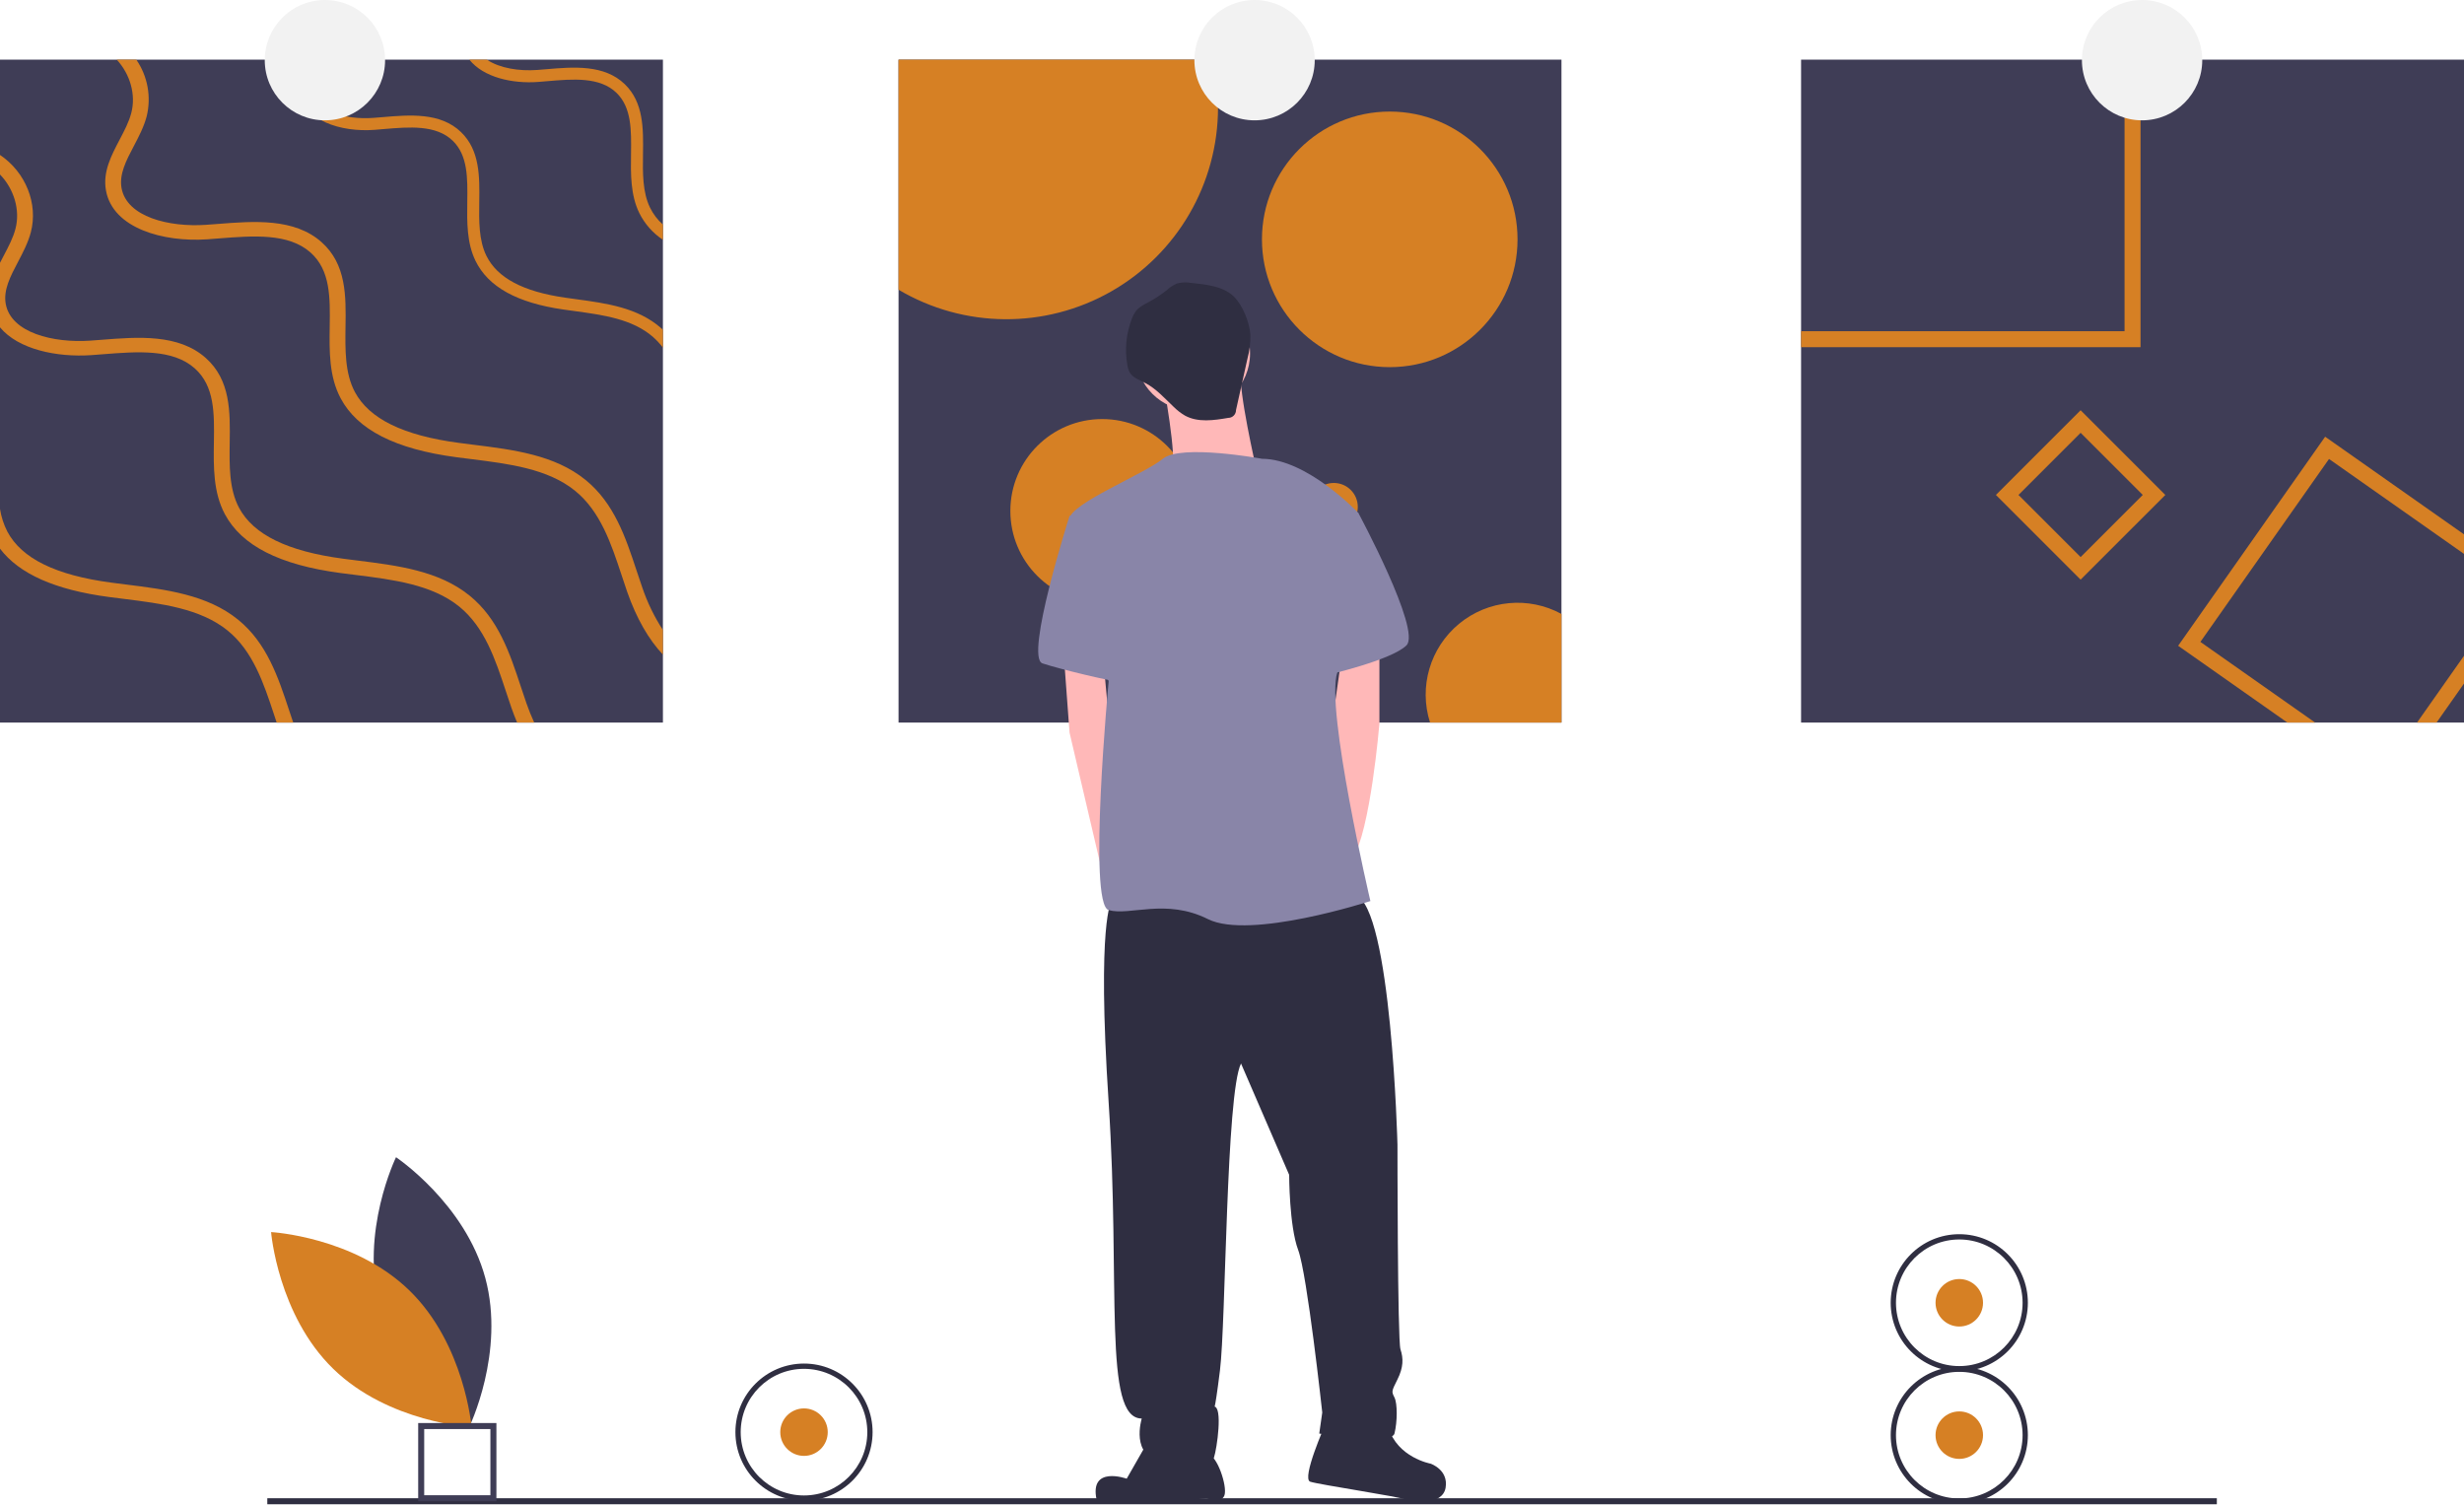
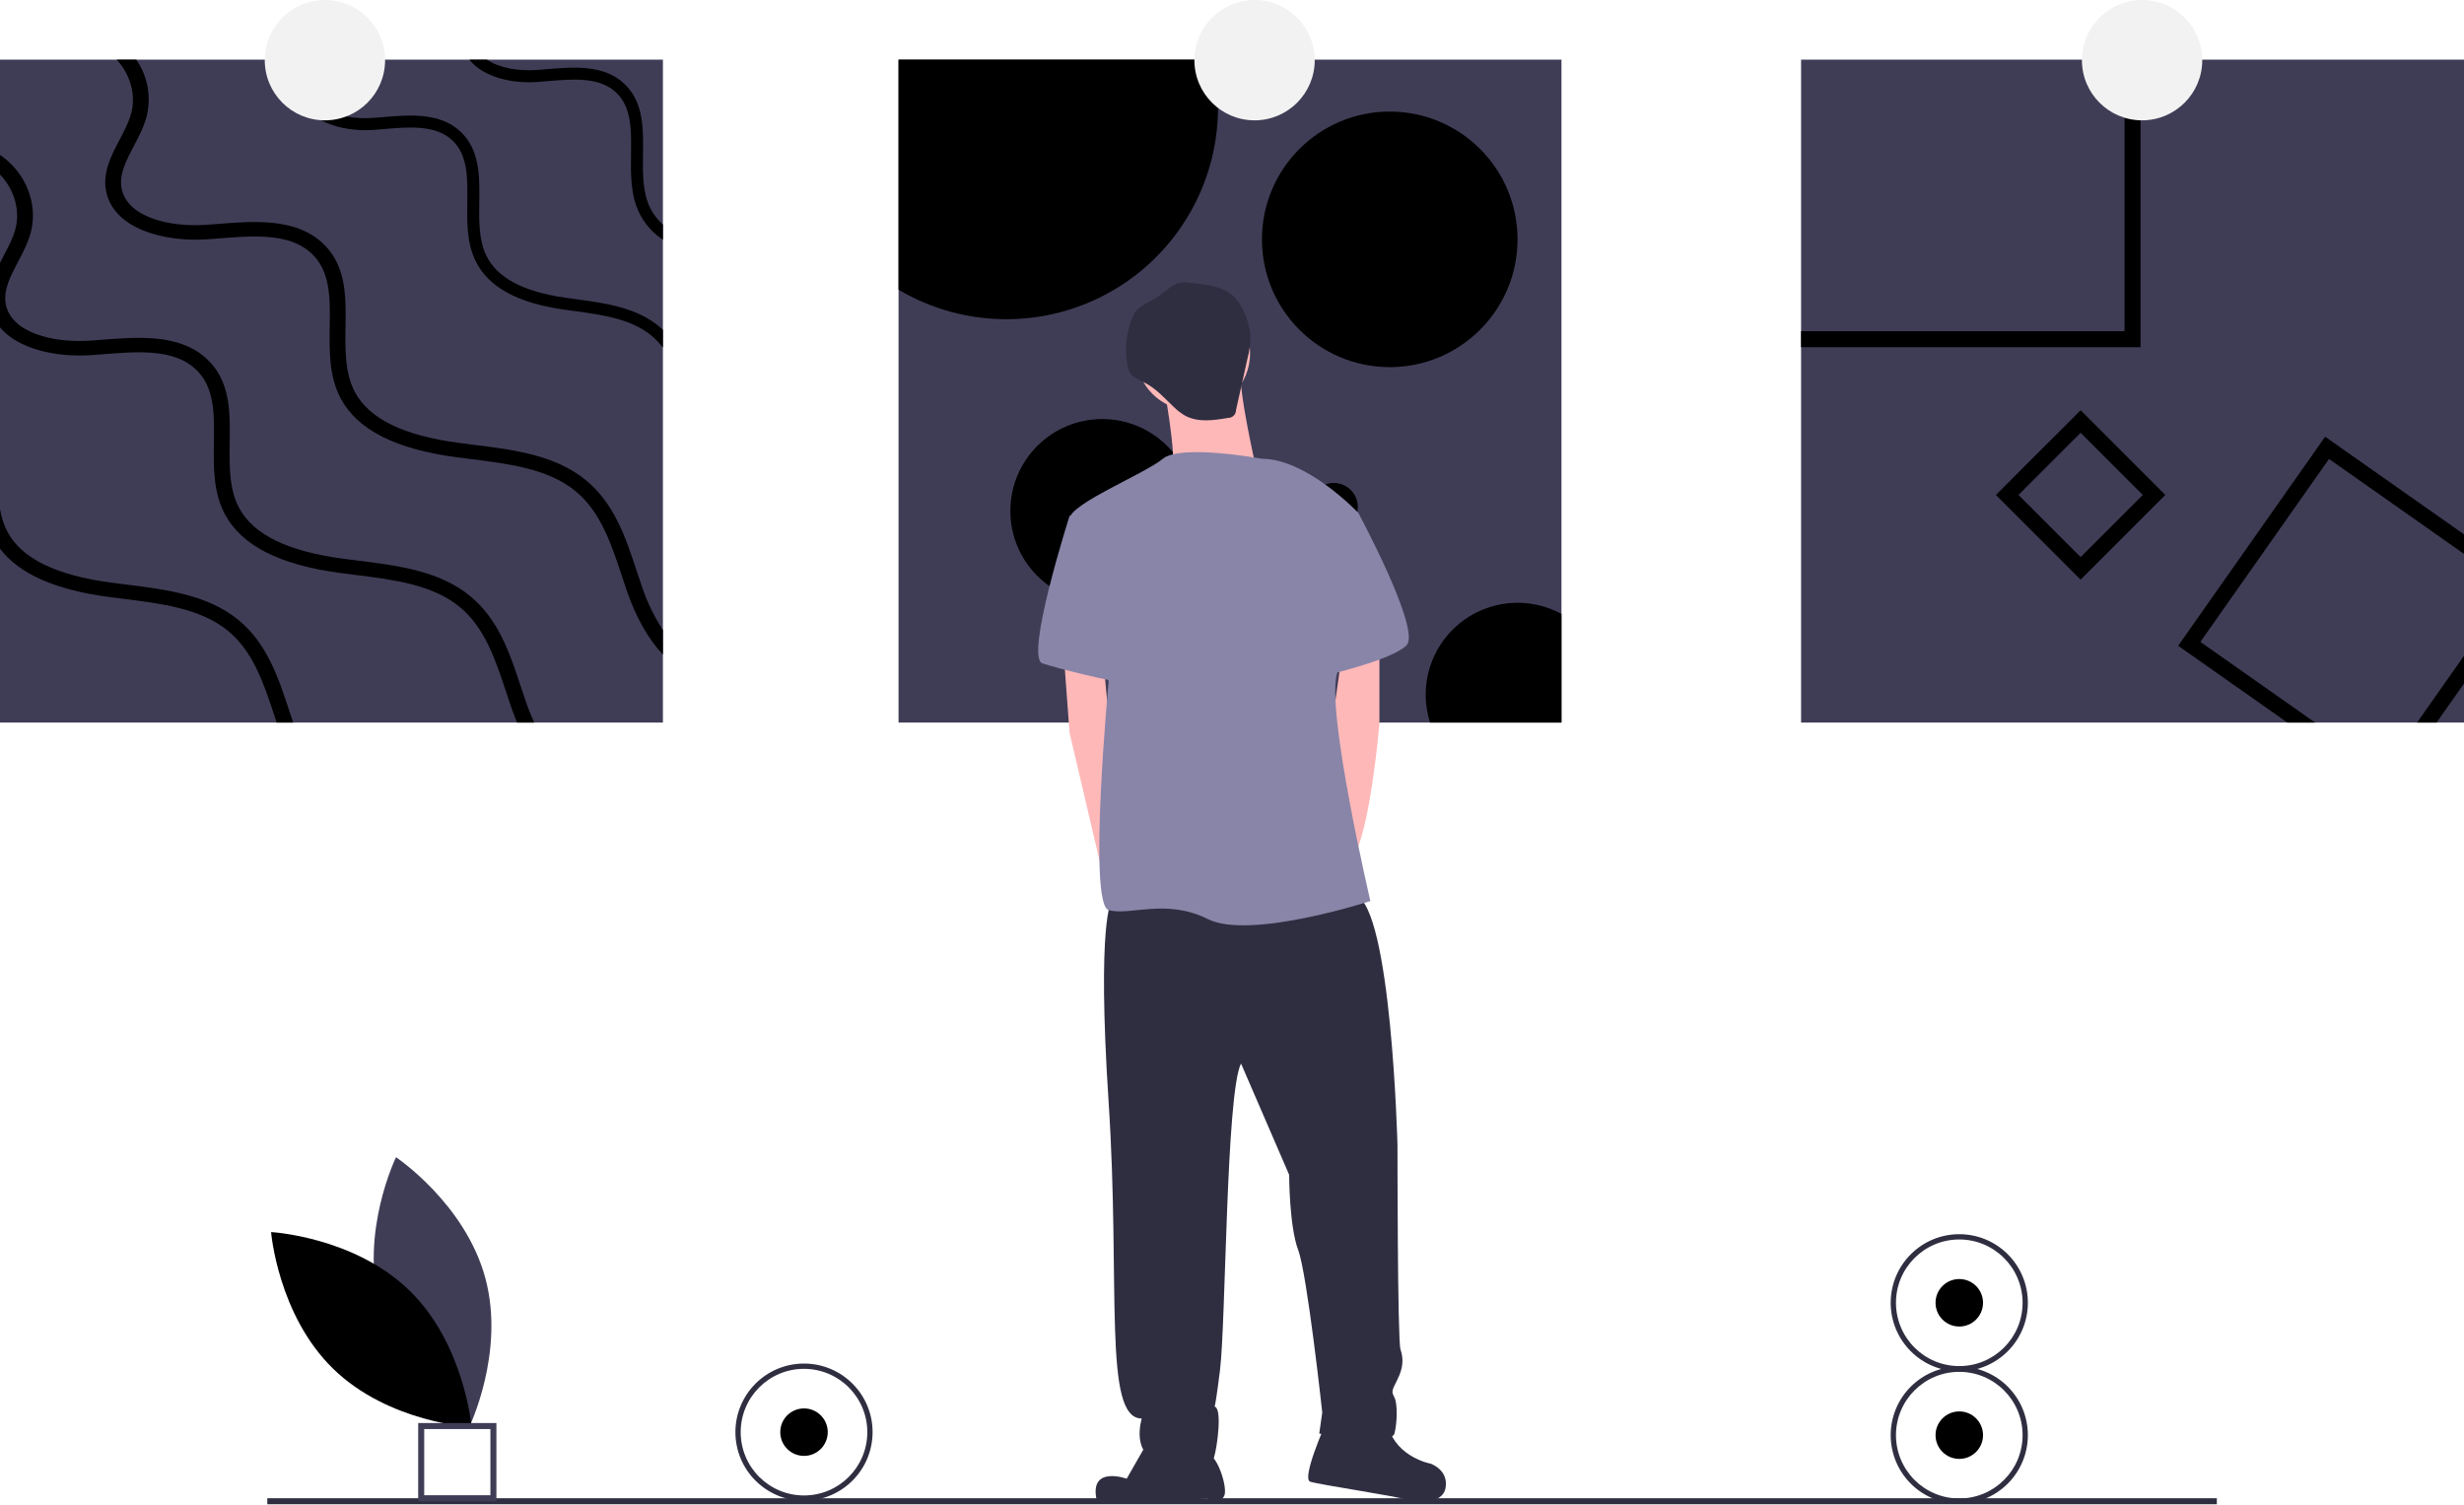
<svg xmlns="http://www.w3.org/2000/svg" id="a97f4f18-b594-445c-bff7-5523e3bdff5d" data-name="Layer 1" width="1046" height="638.584" viewBox="0 0 1046 638.584">
  <path d="M238.231,685.353c8.565,31.662,37.903,51.271,37.903,51.271s15.451-31.725,6.886-63.387-37.903-51.271-37.903-51.271S229.666,653.692,238.231,685.353Z" transform="translate(-77 -130.7082)" fill="#3f3d56" />
-   <path d="M250.817,678.549c23.503,22.879,26.374,58.049,26.374,58.049s-35.235-1.924-58.738-24.803-26.374-58.049-26.374-58.049S227.314,655.67,250.817,678.549Z" transform="translate(-77 -130.7082)" fill="#d68024" />
+   <path d="M250.817,678.549c23.503,22.879,26.374,58.049,26.374,58.049s-35.235-1.924-58.738-24.803-26.374-58.049-26.374-58.049S227.314,655.67,250.817,678.549Z" transform="translate(-77 -130.7082)" class="illustrationPrimary" />
  <rect x="113.474" y="636.029" width="827.604" height="2.554" fill="#2f2e41" />
  <path d="M287.733,768.015H254.526V734.808H287.733Zm-30.652-2.554h28.098V737.363H257.081Z" transform="translate(-77 -130.7082)" fill="#3f3d56" />
  <rect y="25.322" width="281.42" height="281.42" fill="#3f3d56" />
-   <path d="M358.42,226.046V232.505a29.205,29.205,0,0,1-10.036-11.376c-3.747-7.663-3.628-16.495-3.509-25.04.136-10.155.271-19.733-6.171-25.972-7.086-6.849-18.428-5.883-29.396-4.95-1.288.102-2.577.22-3.848.322-11.002.831-23.26-1.95-29.21-9.46H283.674c5.442,3.662,13.766,4.95,21.412,4.374,1.238-.085,2.509-.203,3.781-.305,11.545-.983,24.633-2.102,33.363,6.357,8.036,7.764,7.883,18.92,7.731,29.702-.119,7.951-.22,16.156,3.001,22.734A23.25,23.25,0,0,0,358.42,226.046Z" transform="translate(-77 -130.7082)" fill="#d68024" />
-   <path d="M358.42,270.717v7.561a32.155,32.155,0,0,0-4.137-4.459c-8.748-7.714-21.31-9.409-33.448-11.07-1.577-.204-3.119-.424-4.662-.644-19.683-2.831-31.889-9.595-37.297-20.632-3.747-7.663-3.628-16.495-3.509-25.04.136-10.155.271-19.733-6.171-25.972-7.086-6.849-18.428-5.883-29.396-4.95-1.288.102-2.577.22-3.848.322-14.139,1.068-30.363-3.831-32.584-17.072-.763-4.543.373-8.714,2.051-12.732h5.561c-1.865,4.035-3.255,7.934-2.594,11.884,1.678,10.104,15.275,13.732,27.193,12.833,1.238-.085,2.509-.203,3.781-.305,11.545-.983,24.633-2.102,33.363,6.357,8.036,7.764,7.883,18.92,7.731,29.702-.119,7.951-.22,16.156,3.001,22.734,4.611,9.426,15.546,15.258,33.448,17.835,1.526.22,3.068.441,4.611.644,12.884,1.746,26.226,3.56,36.144,12.291Q358.038,270.336,358.42,270.717Z" transform="translate(-77 -130.7082)" fill="#d68024" />
-   <path d="M358.42,398.17v10.443c-6.12-6.51-11.24-15.444-15.156-26.616-.831-2.373-1.628-4.798-2.424-7.222-4.391-13.274-8.934-26.989-19.75-35.754-11.562-9.358-28.125-11.426-44.146-13.427-2.051-.254-4.103-.509-6.137-.78-25.972-3.442-42.06-11.63-49.198-25.023-4.95-9.307-4.798-20.021-4.645-30.38.186-12.308.373-23.938-8.137-31.499-9.341-8.307-24.311-7.137-38.772-6.001-1.712.136-3.408.271-5.069.39-18.665,1.288-40.077-4.645-42.993-20.7-1.441-7.866,2.238-14.834,5.781-21.581,2.034-3.865,3.967-7.544,4.95-11.325,2.068-7.781-.492-16.546-6.171-22.666h8.307a29.869,29.869,0,0,1,4.391,24.124c-1.17,4.425-3.34,8.561-5.442,12.562-3.238,6.137-6.273,11.935-5.205,17.868,2.238,12.24,20.157,16.648,35.873,15.563,1.644-.119,3.323-.254,5.001-.373,15.224-1.204,32.482-2.543,44.01,7.714,10.596,9.409,10.392,22.937,10.189,36.008-.136,9.646-.288,19.598,3.95,27.583,6.086,11.409,20.53,18.496,44.146,21.632,2.0.271,4.035.526,6.069.78,17.021,2.119,34.601,4.306,47.672,14.902,12.257,9.935,17.089,24.497,21.734,38.585.797,2.407,1.594,4.781,2.407,7.137A80.351,80.351,0,0,0,358.42,398.17Z" transform="translate(-77 -130.7082)" fill="#d68024" />
-   <path d="M77,269.666c7.731,9.358,24.124,12.816,38.822,11.799,1.661-.119,3.357-.254,5.069-.39,14.461-1.136,29.43-2.306,38.772,6.001,8.51,7.561,8.324,19.191,8.137,31.499-.153,10.358-.305,21.073,4.645,30.38,7.137,13.393,23.226,21.581,49.198,25.023,2.034.271,4.086.526,6.137.78,16.021,2,32.584,4.069,44.146,13.427,10.816,8.765,15.359,22.48,19.75,35.754.797,2.424,1.594,4.849,2.424,7.222.763,2.187,1.577,4.272,2.424,6.29h7.256c-1.271-2.763-2.356-5.527-3.289-8.171-.814-2.356-1.611-4.73-2.407-7.137-4.645-14.088-9.477-28.651-21.734-38.585-13.071-10.596-30.651-12.783-47.672-14.902-2.034-.254-4.069-.509-6.069-.78-23.616-3.136-38.059-10.223-44.146-21.632-4.238-7.985-4.086-17.936-3.95-27.583.203-13.071.407-26.599-10.189-36.008-11.528-10.257-28.786-8.917-44.01-7.714-1.678.119-3.357.254-5.001.373-15.715,1.085-33.635-3.323-35.873-15.563-1.068-5.934,1.967-11.731,5.205-17.868,2.102-4.001,4.272-8.137,5.442-12.562,3.187-12.104-2.187-25.514-13.088-32.838v8.307c5.95,6.137,8.663,15.105,6.561,23.073-.983,3.781-2.916,7.459-4.95,11.325-.542,1.034-1.085,2.051-1.611,3.102Z" transform="translate(-77 -130.7082)" fill="#d68024" />
-   <path d="M201.486,437.45h-7.035c-.373-1.102-.729-2.221-1.102-3.34-4.391-13.274-8.934-26.989-19.75-35.754-11.562-9.358-28.125-11.426-44.146-13.427-2.051-.254-4.103-.509-6.137-.78C100.395,381.115,85.154,374.368,77,363.62V346.751a31.994,31.994,0,0,0,3.136,9.663c6.086,11.409,20.53,18.496,44.146,21.632,2.0.271,4.035.526,6.069.78,17.021,2.119,34.601,4.306,47.672,14.902,12.257,9.935,17.089,24.497,21.734,38.585C200.333,434.042,200.893,435.755,201.486,437.45Z" transform="translate(-77 -130.7082)" fill="#d68024" />
+   <path d="M358.42,226.046V232.505a29.205,29.205,0,0,1-10.036-11.376c-3.747-7.663-3.628-16.495-3.509-25.04.136-10.155.271-19.733-6.171-25.972-7.086-6.849-18.428-5.883-29.396-4.95-1.288.102-2.577.22-3.848.322-11.002.831-23.26-1.95-29.21-9.46H283.674c5.442,3.662,13.766,4.95,21.412,4.374,1.238-.085,2.509-.203,3.781-.305,11.545-.983,24.633-2.102,33.363,6.357,8.036,7.764,7.883,18.92,7.731,29.702-.119,7.951-.22,16.156,3.001,22.734A23.25,23.25,0,0,0,358.42,226.046Z" transform="translate(-77 -130.7082)" class="illustrationPrimary" />
+   <path d="M358.42,270.717v7.561a32.155,32.155,0,0,0-4.137-4.459c-8.748-7.714-21.31-9.409-33.448-11.07-1.577-.204-3.119-.424-4.662-.644-19.683-2.831-31.889-9.595-37.297-20.632-3.747-7.663-3.628-16.495-3.509-25.04.136-10.155.271-19.733-6.171-25.972-7.086-6.849-18.428-5.883-29.396-4.95-1.288.102-2.577.22-3.848.322-14.139,1.068-30.363-3.831-32.584-17.072-.763-4.543.373-8.714,2.051-12.732h5.561c-1.865,4.035-3.255,7.934-2.594,11.884,1.678,10.104,15.275,13.732,27.193,12.833,1.238-.085,2.509-.203,3.781-.305,11.545-.983,24.633-2.102,33.363,6.357,8.036,7.764,7.883,18.92,7.731,29.702-.119,7.951-.22,16.156,3.001,22.734,4.611,9.426,15.546,15.258,33.448,17.835,1.526.22,3.068.441,4.611.644,12.884,1.746,26.226,3.56,36.144,12.291Q358.038,270.336,358.42,270.717Z" transform="translate(-77 -130.7082)" class="illustrationPrimary" />
+   <path d="M358.42,398.17v10.443c-6.12-6.51-11.24-15.444-15.156-26.616-.831-2.373-1.628-4.798-2.424-7.222-4.391-13.274-8.934-26.989-19.75-35.754-11.562-9.358-28.125-11.426-44.146-13.427-2.051-.254-4.103-.509-6.137-.78-25.972-3.442-42.06-11.63-49.198-25.023-4.95-9.307-4.798-20.021-4.645-30.38.186-12.308.373-23.938-8.137-31.499-9.341-8.307-24.311-7.137-38.772-6.001-1.712.136-3.408.271-5.069.39-18.665,1.288-40.077-4.645-42.993-20.7-1.441-7.866,2.238-14.834,5.781-21.581,2.034-3.865,3.967-7.544,4.95-11.325,2.068-7.781-.492-16.546-6.171-22.666h8.307a29.869,29.869,0,0,1,4.391,24.124c-1.17,4.425-3.34,8.561-5.442,12.562-3.238,6.137-6.273,11.935-5.205,17.868,2.238,12.24,20.157,16.648,35.873,15.563,1.644-.119,3.323-.254,5.001-.373,15.224-1.204,32.482-2.543,44.01,7.714,10.596,9.409,10.392,22.937,10.189,36.008-.136,9.646-.288,19.598,3.95,27.583,6.086,11.409,20.53,18.496,44.146,21.632,2.0.271,4.035.526,6.069.78,17.021,2.119,34.601,4.306,47.672,14.902,12.257,9.935,17.089,24.497,21.734,38.585.797,2.407,1.594,4.781,2.407,7.137A80.351,80.351,0,0,0,358.42,398.17Z" transform="translate(-77 -130.7082)" class="illustrationPrimary" />
+   <path d="M77,269.666c7.731,9.358,24.124,12.816,38.822,11.799,1.661-.119,3.357-.254,5.069-.39,14.461-1.136,29.43-2.306,38.772,6.001,8.51,7.561,8.324,19.191,8.137,31.499-.153,10.358-.305,21.073,4.645,30.38,7.137,13.393,23.226,21.581,49.198,25.023,2.034.271,4.086.526,6.137.78,16.021,2,32.584,4.069,44.146,13.427,10.816,8.765,15.359,22.48,19.75,35.754.797,2.424,1.594,4.849,2.424,7.222.763,2.187,1.577,4.272,2.424,6.29h7.256c-1.271-2.763-2.356-5.527-3.289-8.171-.814-2.356-1.611-4.73-2.407-7.137-4.645-14.088-9.477-28.651-21.734-38.585-13.071-10.596-30.651-12.783-47.672-14.902-2.034-.254-4.069-.509-6.069-.78-23.616-3.136-38.059-10.223-44.146-21.632-4.238-7.985-4.086-17.936-3.95-27.583.203-13.071.407-26.599-10.189-36.008-11.528-10.257-28.786-8.917-44.01-7.714-1.678.119-3.357.254-5.001.373-15.715,1.085-33.635-3.323-35.873-15.563-1.068-5.934,1.967-11.731,5.205-17.868,2.102-4.001,4.272-8.137,5.442-12.562,3.187-12.104-2.187-25.514-13.088-32.838v8.307c5.95,6.137,8.663,15.105,6.561,23.073-.983,3.781-2.916,7.459-4.95,11.325-.542,1.034-1.085,2.051-1.611,3.102Z" transform="translate(-77 -130.7082)" class="illustrationPrimary" />
+   <path d="M201.486,437.45h-7.035c-.373-1.102-.729-2.221-1.102-3.34-4.391-13.274-8.934-26.989-19.75-35.754-11.562-9.358-28.125-11.426-44.146-13.427-2.051-.254-4.103-.509-6.137-.78C100.395,381.115,85.154,374.368,77,363.62V346.751a31.994,31.994,0,0,0,3.136,9.663c6.086,11.409,20.53,18.496,44.146,21.632,2.0.271,4.035.526,6.069.78,17.021,2.119,34.601,4.306,47.672,14.902,12.257,9.935,17.089,24.497,21.734,38.585C200.333,434.042,200.893,435.755,201.486,437.45Z" transform="translate(-77 -130.7082)" class="illustrationPrimary" />
  <rect x="381.442" y="25.322" width="281.42" height="281.42" fill="#3f3d56" />
-   <path d="M594.066,176.374a89.858,89.858,0,0,1-135.624,77.323V156.03H591.744A89.308,89.308,0,0,1,594.066,176.374Z" transform="translate(-77 -130.7082)" fill="#d68024" />
-   <circle cx="589.964" cy="101.61" r="54.25" fill="#d68024" />
-   <circle cx="467.903" cy="216.891" r="38.992" fill="#d68024" />
-   <path d="M739.862,391.338v46.112H684.07a38.995,38.995,0,0,1,55.792-46.112Z" transform="translate(-77 -130.7082)" fill="#d68024" />
-   <circle cx="566.23" cy="215.195" r="10.172" fill="#d68024" />
+   <path d="M594.066,176.374a89.858,89.858,0,0,1-135.624,77.323V156.03H591.744A89.308,89.308,0,0,1,594.066,176.374Z" transform="translate(-77 -130.7082)" class="illustrationPrimary" />
+   <circle cx="589.964" cy="101.61" r="54.25" class="illustrationPrimary" />
+   <circle cx="467.903" cy="216.891" r="38.992" class="illustrationPrimary" />
+   <path d="M739.862,391.338v46.112H684.07a38.995,38.995,0,0,1,55.792-46.112Z" transform="translate(-77 -130.7082)" class="illustrationPrimary" />
+   <circle cx="566.23" cy="215.195" r="10.172" class="illustrationPrimary" />
  <rect x="764.58" y="25.322" width="281.42" height="281.42" fill="#3f3d56" />
-   <path d="M978.9,156.03V271.31H841.58v6.781H985.681V156.03Z" transform="translate(-77 -130.7082)" fill="#d68024" />
-   <path d="M1111.353,437.45,1123,420.887V409.104l-19.937,28.345Zm-47.299-121.35-62.404,88.749,46.367,32.601h11.782l-48.706-34.245,54.606-77.662L1123,365.84v-8.29Z" transform="translate(-77 -130.7082)" fill="#d68024" />
-   <path d="M960.251,304.86l-35.957,35.957L960.251,376.775l35.957-35.957Zm-26.379,35.957,26.379-26.379,26.379,26.379-26.379,26.379Z" transform="translate(-77 -130.7082)" fill="#d68024" />
+   <path d="M978.9,156.03V271.31H841.58v6.781H985.681V156.03Z" transform="translate(-77 -130.7082)" class="illustrationPrimary" />
+   <path d="M1111.353,437.45,1123,420.887V409.104l-19.937,28.345Zm-47.299-121.35-62.404,88.749,46.367,32.601h11.782l-48.706-34.245,54.606-77.662L1123,365.84v-8.29Z" transform="translate(-77 -130.7082)" class="illustrationPrimary" />
+   <path d="M960.251,304.86l-35.957,35.957L960.251,376.775l35.957-35.957Zm-26.379,35.957,26.379-26.379,26.379,26.379-26.379,26.379Z" transform="translate(-77 -130.7082)" class="illustrationPrimary" />
  <circle cx="137.934" cy="25.543" r="25.543" fill="#f2f2f2" />
  <circle cx="532.579" cy="25.543" r="25.543" fill="#f2f2f2" />
  <circle cx="909.343" cy="25.543" r="25.543" fill="#f2f2f2" />
  <circle cx="506.397" cy="150.067" r="24.266" fill="#ffb8b8" />
  <path d="M570.625,292.27s6.386,33.206,3.832,39.592,35.761-2.554,35.761-2.554-7.663-33.206-6.386-40.869S570.625,292.27,570.625,292.27Z" transform="translate(-77 -130.7082)" fill="#ffb8b8" />
  <polygon points="451.479 276.507 454.033 310.99 466.71 365.146 470.636 379.957 477.022 356.968 470.636 304.604 468.467 281.029 451.479 276.507" fill="#ffb8b8" />
  <path d="M662.581,402.106v35.761s-3.832,45.978-11.495,57.473-10.217-45.978-10.217-45.978l6.005-42.147Z" transform="translate(-77 -130.7082)" fill="#ffb8b8" />
  <path d="M548.913,513.22s-6.386,7.663-1.277,85.57S545.082,732.893,561.685,732.893c0,0-5.109,16.603,8.94,17.88s20.435,2.554,21.712-1.277,3.832-21.712,0-21.712c0,0,0,5.109,2.554-15.326s2.554-117.499,8.94-130.271L624.266,629.442s0,21.712,3.832,31.929,10.217,68.967,10.217,68.967l-1.277,8.94s30.652,5.109,31.929,0,1.277-12.772,0-15.326-1.277-2.554,1.277-7.663,2.554-8.94,1.277-12.772-1.277-86.847-1.277-86.847-2.554-100.896-17.88-106.005S548.913,513.22,548.913,513.22Z" transform="translate(-77 -130.7082)" fill="#2f2e41" />
  <path d="M565.516,740.556,555.299,758.436s-15.965-5.747-12.772,8.94c27.459,1.916,46.617-.639,46.617-.639s6.386,2.554,7.663-1.277-3.193-17.242-7.024-17.242S565.516,740.556,565.516,740.556Z" transform="translate(-77 -130.7082)" fill="#2f2e41" />
  <path d="M639.592,735.447s-10.217,22.989-6.386,24.266,38.315,6.386,40.869,7.663,15.326,2.554,16.603-5.109-6.386-10.217-6.386-10.217-14.049-2.554-17.88-15.326S639.592,735.447,639.592,735.447Z" transform="translate(-77 -130.7082)" fill="#2f2e41" />
  <path d="M612.772,325.476s-34.484-6.386-42.147,0S531.033,344.634,531.033,351.02s16.603,68.967,16.603,68.967-8.94,94.51,0,97.065,24.266-5.109,42.147,3.832,68.967-7.663,68.967-7.663-19.157-81.739-14.049-97.065S653.641,348.465,653.641,348.465,631.929,325.476,612.772,325.476Z" transform="translate(-77 -130.7082)" fill="#8985a8" />
  <path d="M539.973,347.188l-8.94,2.554s-19.158,60.027-11.495,62.581,29.375,7.663,31.929,7.663S539.973,347.188,539.973,347.188Z" transform="translate(-77 -130.7082)" fill="#8985a8" />
  <path d="M633.206,340.802l20.435,7.663s26.821,49.81,20.435,56.195-34.484,12.772-34.484,12.772Z" transform="translate(-77 -130.7082)" fill="#8985a8" />
  <path d="M582.66,250.803a13.716,13.716,0,0,0-6.07.268,15.828,15.828,0,0,0-4.314,2.83,50.492,50.492,0,0,1-7.376,4.887c-2.07,1.123-4.294,2.163-5.739,4.023a12.211,12.211,0,0,0-1.62,3.066,36.74,36.74,0,0,0-1.932,19.996,9.191,9.191,0,0,0,.851,2.746c1.327,2.446,4.259,3.409,6.729,4.691,4.689,2.434,8.243,6.533,12.089,10.155a23.634,23.634,0,0,0,4.777,3.681c5.487,2.991,12.193,2.016,18.352.958a3.307,3.307,0,0,0,3.301-3.339l4.862-21.866a35.673,35.673,0,0,0,1.246-9.944c-.339-5.308-3.213-12.661-7.108-16.431C596.168,252.13,588.593,251.431,582.66,250.803Z" transform="translate(-77 -130.7082)" fill="#2f2e41" />
-   <circle cx="341.31" cy="607.969" r="10.079" fill="#d68024" />
+   <circle cx="341.31" cy="607.969" r="10.079" class="illustrationPrimary" />
  <path d="M418.31,767.793a29.116,29.116,0,1,1,29.116-29.116A29.149,29.149,0,0,1,418.31,767.793Zm0-55.992a26.876,26.876,0,1,0,26.876,26.876A26.907,26.907,0,0,0,418.31,711.801Z" transform="translate(-77 -130.7082)" fill="#2f2e41" />
-   <circle cx="831.742" cy="609.246" r="10.079" fill="#d68024" />
+   <circle cx="831.742" cy="609.246" r="10.079" class="illustrationPrimary" />
  <path d="M908.742,769.07a29.116,29.116,0,1,1,29.116-29.116A29.149,29.149,0,0,1,908.742,769.07Zm0-55.992a26.876,26.876,0,1,0,26.876,26.876A26.907,26.907,0,0,0,908.742,713.078Z" transform="translate(-77 -130.7082)" fill="#2f2e41" />
-   <circle cx="831.742" cy="553.051" r="10.079" fill="#d68024" />
+   <circle cx="831.742" cy="553.051" r="10.079" class="illustrationPrimary" />
  <path d="M908.742,712.875a29.116,29.116,0,1,1,29.116-29.116A29.149,29.149,0,0,1,908.742,712.875Zm0-55.992a26.876,26.876,0,1,0,26.876,26.876A26.907,26.907,0,0,0,908.742,656.883Z" transform="translate(-77 -130.7082)" fill="#2f2e41" />
</svg>
